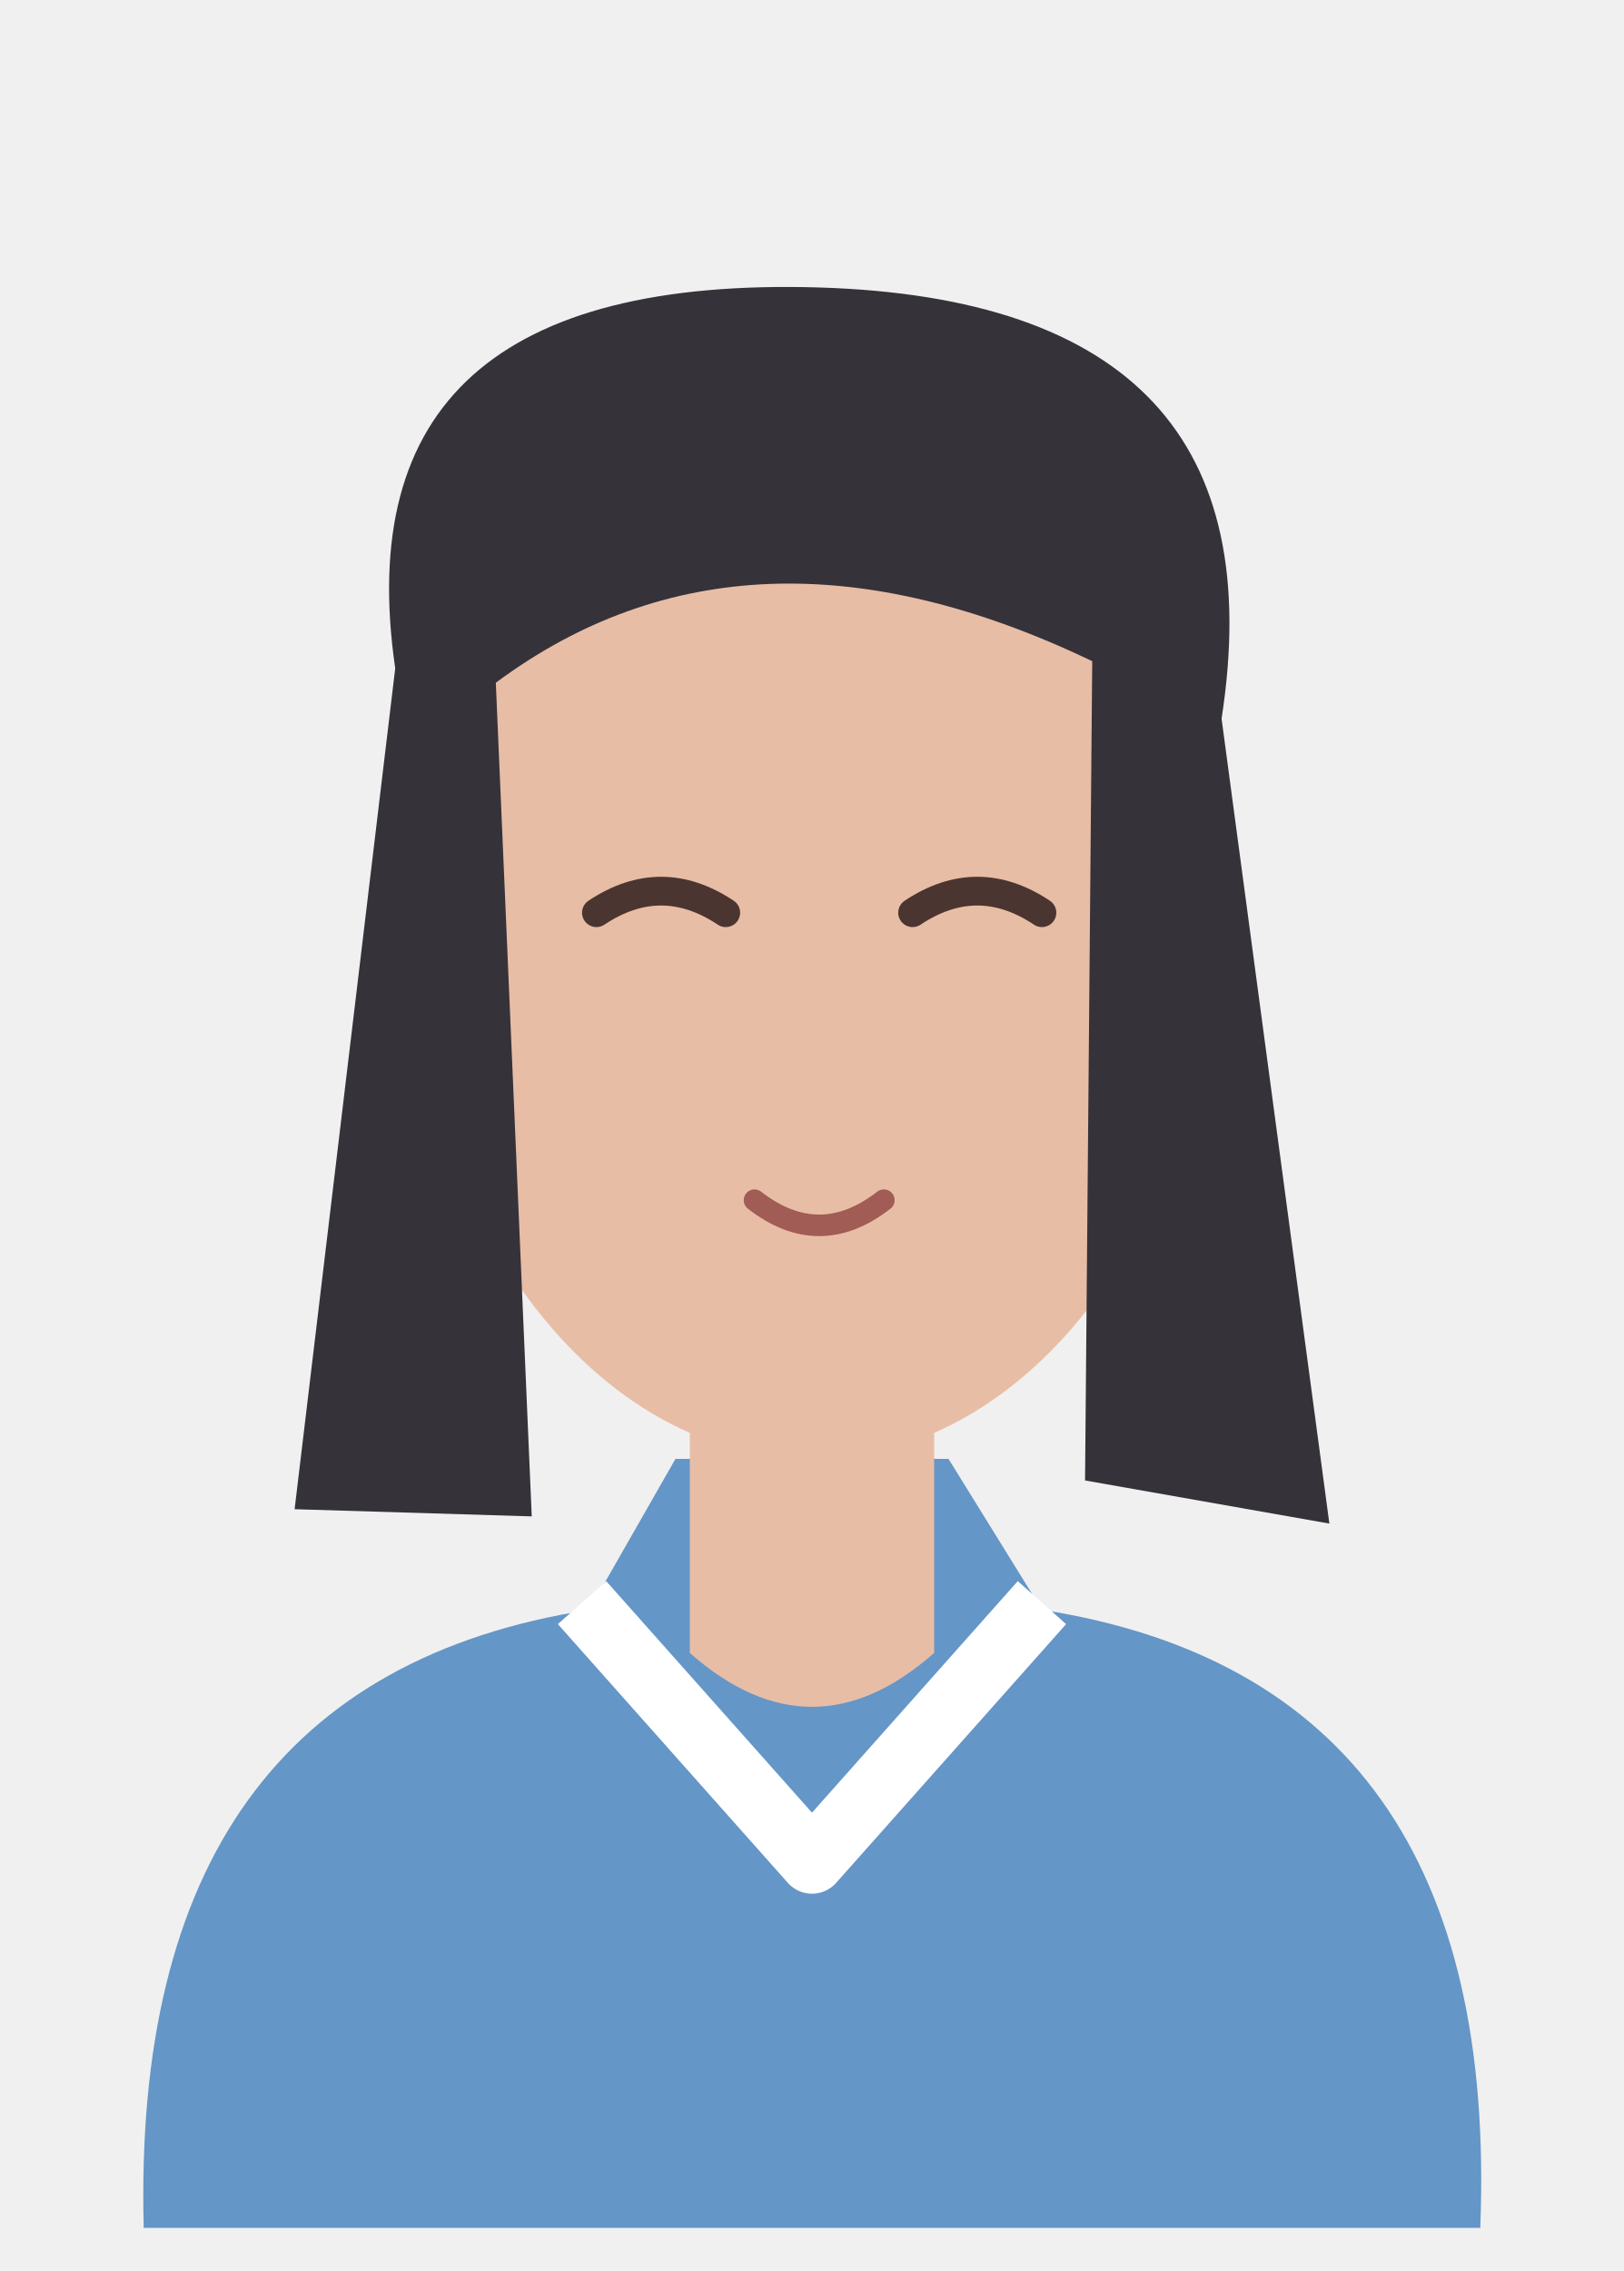
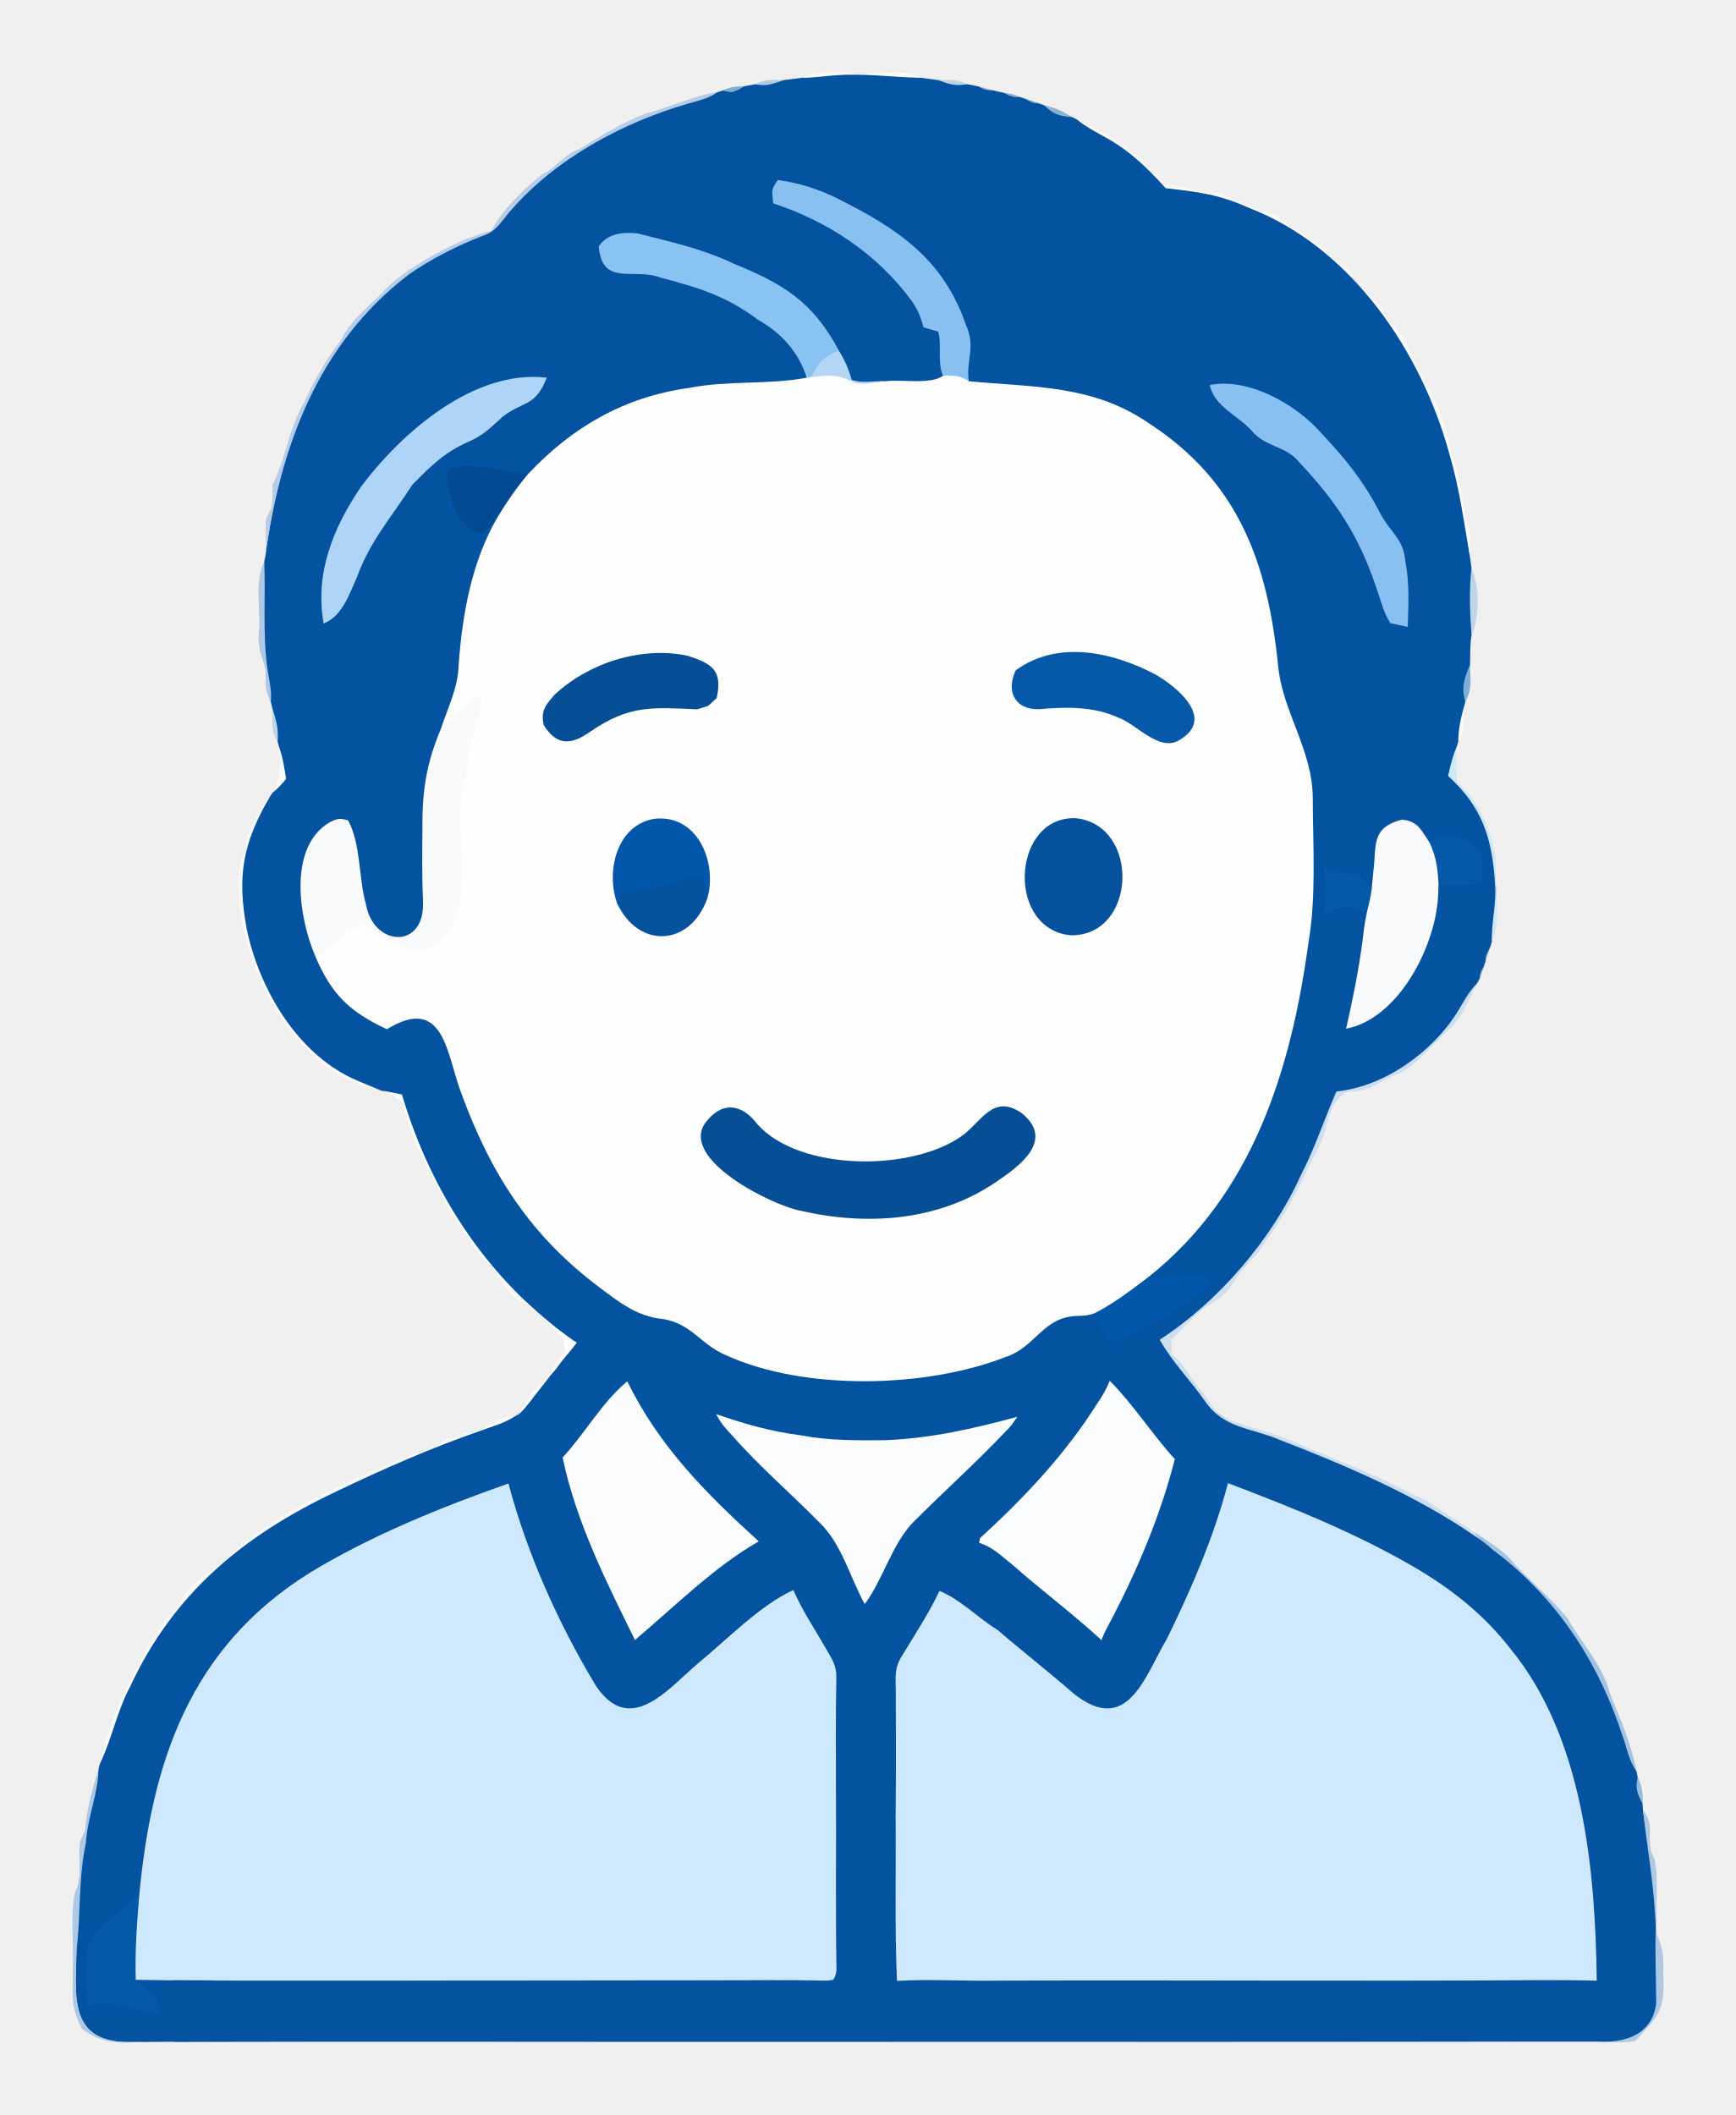
- <svg xmlns="http://www.w3.org/2000/svg" width="226" height="316" viewBox="0 0 226 316">
-   <path d="M20 310Q18 234 82 224L94 203H132L145 224Q209 234 206 310Z" fill="#6496c8" />
-   <path d="M96 194V230Q113 245 130 230V194" fill="#e8bda5" />
-   <ellipse cx="113" cy="123" rx="57" ry="80" fill="#e8bda5" />
-   <path d="M55 93Q47 38 114 40Q179 42 170 100L185 212L151 206L152 92Q104 69 69 95L74 211L41 210Z" fill="#35323a" />
-   <path d="M83 127q9 -6 18 0M127 127q9 -6 18 0" fill="none" stroke="#4b3530" stroke-width="4" stroke-linecap="round" />
-   <path d="M105 167q9 7 18 0" fill="none" stroke="#a05c55" stroke-width="3" stroke-linecap="round" />
-   <path d="M81 223L113 259L145 223" fill="none" stroke="#fff" stroke-width="9" stroke-linejoin="round" />
+ <svg xmlns="http://www.w3.org/2000/svg" width="261" height="318" viewBox="0 0 261 318">
+   <path fill="#0353a1" d="M117.94 12.03l2.58 -0.33c1.77 -0.54 3.49 -0.74 5.27 -0.69c0.24 -0.02 0.49 -0.03 0.73 -0.04c0.16 -0.01 0.33 -0.05 0.5 0.07c1.47 -0.05 2.95 -0.01 4.41 0.07c0.17 -0.11 0.33 -0.07 0.5 -0.06c2.18 0.13 4.33 0.21 6.53 0.65l2.52 0.33c1.97 0.19 2.48 0.52 4.48 0.63l1.58 0.32c1.03 0.29 1.27 0.39 2.31 0.62l1.6 0.36c0.3 0.04 0.53 0.19 0.78 0.32c0.35 -0.2 0.6 -0.14 0.8 0.21c0.28 0.01 0.55 -0.01 0.82 0.1l0.76 0.25c1.06 0.37 1.09 0.46 2.17 0.73l0.7 0.26c1.86 1.11 2.29 1.1 4.31 1.81l0.65 0.35c1.32 0.77 2.48 1.47 3.8 2.2c4.04 2 6.77 4.57 9.56 8.05c4.76 0.53 8.07 0.93 12.47 2.93c5.94 2.22 11.17 5.97 15.57 10.55c0.11 0.11 0.22 0.23 0.33 0.35c0.44 0.47 0.87 0.95 1.3 1.43c0.11 0.12 0.22 0.24 0.32 0.36c6.07 7.02 10.42 15.77 12.77 24.4c1.52 5.1 2.25 10.31 2.97 15.57l0.22 1.62c0.41 3.44 0.56 6.69 0 10.12c-0.26 1.45 -0.17 2.83 -0.22 4.3c-0.33 2.3 -0.88 3.23 -0.71 5.65l-0.23 0.84c-0.21 1.84 -0.55 3.27 -0.83 5.11l-0.22 0.77c-0.37 1.58 -0.72 2.83 -1.12 4.37c5.15 4.67 6.69 9.47 6.97 16.36c0.03 0.41 0.04 0.81 0.04 1.21c0.04 0.17 0.03 0.34 0.02 0.5c-0.07 2.31 -0.54 4.53 -0.63 6.85l-0.23 0.79l-0.66 1.41l-0.07 0.77l-0.22 0.71c-0.35 0.94 -0.43 1.04 -0.7 2l-0.35 0.63c-1.07 1.52 -1.76 2.84 -2.72 4.38c-0.57 0.98 -1.29 1.96 -2.06 2.87c-0.1 0.13 -0.19 0.26 -0.34 0.34c-0.73 0.85 -1.55 1.67 -2.4 2.43c-0.07 0.17 -0.21 0.27 -0.33 0.37c-3.07 2.68 -6.9 4.8 -10.71 5.72c-0.15 0.04 -0.31 0.09 -0.48 0.05c-0.25 0.06 -0.52 0.11 -0.78 0.16c-0.19 0.06 -0.4 0.09 -0.61 0.12c-0.22 0.07 -0.33 0.04 -0.56 0.06c-0.16 0.55 -0.3 0.94 -0.52 1.46c-0.05 0.16 -0.1 0.31 -0.22 0.44c-0.25 0.6 -0.49 1.2 -0.73 1.8c0.07 0.2 -0.03 0.34 -0.09 0.5c-1.06 2.78 -2.13 5.59 -3.6 8.24c-1.89 4.19 -4.51 8.4 -7.55 12.21c-0.1 0.13 -0.19 0.28 -0.37 0.35c-0.52 0.64 -1.06 1.28 -1.6 1.9c-0.05 0.19 -0.18 0.3 -0.29 0.43c-1.31 1.48 -2.72 2.91 -4.16 4.24c-0.12 0.12 -0.22 0.26 -0.44 0.26c-0.16 0.14 -0.31 0.3 -0.5 0.4c-0.54 0.48 -1.08 0.94 -1.62 1.39c-0.13 0.18 -0.31 0.3 -0.47 0.44c-0.04 0.22 -0.19 0.29 -0.32 0.39c-1.31 1.05 -2.54 1.84 -3.91 2.73c1.85 3.29 4.69 5.84 6.72 9.04c0.35 0.51 0.7 0.93 1.09 1.32c0.12 0.12 0.23 0.21 0.32 0.34c0.47 0.42 0.91 0.74 1.42 1.04c0.14 0.05 0.25 0.12 0.38 0.19c2.38 1.27 5.1 1.61 7.89 2.81c10.16 3.79 20.81 8.4 29.75 14.62c0.82 0.46 1.6 0.93 1.97 1.93c0.54 0.41 1.08 0.83 1.62 1.25c9.06 6.96 14.82 16.11 18.37 26.93c0.78 1.86 1.02 3.42 1.82 5.35l0.17 0.81c0.18 2.07 0.4 2.08 0.74 4.11l0.05 0.87c0.82 5.9 1.88 11.88 2.03 17.9c0.01 3.6 0.18 7.58 0.11 11.13c-0.44 3.82 -3.31 5.56 -6.56 5.85c-0.15 0.01 -0.31 0.03 -0.46 0.02c-0.46 0.03 -0.93 0.04 -1.4 0.02c-0.23 -0.01 -0.47 -0.02 -0.7 -0.05c-39.01 0.07 -78.03 0.05 -117.04 0.04c-32.12 0.04 -64.24 -0.07 -96.35 0.02c-0.17 0 -0.34 0.02 -0.5 -0.05c-2.08 0.01 -4.15 0.02 -6.23 0.02c-9.7 0.3 -8.59 -6.73 -8.43 -14.02c-0.08 -3.03 0.06 -6 0.23 -8.97c0.01 -0.16 -0.02 -0.33 0.14 -0.49c0.06 -0.96 0.13 -1.94 0.24 -2.9c-0.1 -0.18 -0.05 -0.35 -0.02 -0.51c0.12 -1.04 0.27 -2.08 0.58 -3.1c0.2 -3.73 1.73 -7.34 2.15 -11.02l0.18 -0.77c1.52 -3.9 2.32 -8.04 4.36 -11.77c3.19 -6.86 7.38 -12.51 12.39 -17.16c0.12 -0.11 0.21 -0.25 0.42 -0.25c1.05 -0.96 2.14 -1.88 3.25 -2.77c0.04 -0.21 0.19 -0.28 0.31 -0.38c4.3 -3.37 9.2 -6.24 14.53 -8.78c4.23 -2.18 8.51 -4.09 12.84 -5.88c0.15 -0.06 0.3 -0.14 0.47 -0.16c0.46 -0.19 0.92 -0.37 1.37 -0.56c0.15 -0.09 0.3 -0.15 0.46 -0.21c2.22 -0.88 4.46 -1.74 6.77 -2.46c1.85 -0.8 3.43 -1.23 5.37 -1.99c0.51 -0.43 0.9 -0.89 1.33 -1.37c-0.03 -0.3 0.14 -0.43 0.28 -0.59c0.05 -0.23 0.19 -0.38 0.33 -0.55c0.08 -0.21 0.12 -0.45 0.65 -0.33c0.84 -1.07 1.7 -2.13 2.52 -3.22c0.06 -0.55 0.36 -0.91 0.9 -1.05c0.96 -1.4 2.1 -2.53 3.1 -3.88c-0.86 0.89 -1 0.78 -0.63 -0.25c-1.02 -0.72 -2.02 -1.47 -2.98 -2.24c-0.13 -0.1 -0.3 -0.15 -0.27 -0.46c-1.27 -1.03 -2.5 -2.11 -3.68 -3.23c-0.3 0.08 -0.37 -0.08 -0.49 -0.2c-1.4 -1.34 -2.75 -2.77 -4.02 -4.23c-0.1 -0.12 -0.21 -0.24 -0.3 -0.38c-0.31 -0.37 -0.63 -0.74 -0.93 -1.12c-0.12 -0.11 -0.22 -0.24 -0.32 -0.37c-5.8 -7.22 -10.02 -15.62 -12.72 -24.71c-0.27 0.06 -0.43 0.03 -0.68 -0.02c-0.16 -0.03 -0.34 0 -0.45 -0.29c-0.32 -0.07 -0.65 -0.11 -0.95 -0.28l-0.86 -0.11c-1.6 -0.34 -3.1 -1 -4.55 -1.67c-8.46 -3.91 -14.2 -13.68 -15.86 -22.55c-1.51 -8.06 -0.62 -13.15 3.62 -19.99l0.41 -0.58c0.5 -0.97 1.09 -1.46 1.86 -2.15c-0.27 -1.67 -0.54 -3.06 -0.88 -4.74l-0.22 -0.8c-0.15 -2.04 -0.55 -3.17 -0.83 -5.17l-0.19 -0.83c-0.42 -1.8 -0.75 -3.16 -0.78 -4.92c-0.86 -5.41 -0.45 -10.82 -0.21 -16.17l0.17 -0.83c2.12 -16.42 7.88 -31.91 21.41 -42.3c2.88 -2.65 7.38 -4.9 11.15 -5.98c0.27 -0.08 0.5 -0.19 0.75 -0.24c0.19 -0.1 0.36 -0.2 0.55 -0.28c0.22 -0.15 0.41 -0.29 0.6 -0.46c0.05 -0.16 0.17 -0.24 0.27 -0.35c0.68 -0.7 1.21 -1.52 1.95 -2.36c6.64 -8.04 16.97 -13.59 26.92 -16.38c1.66 -0.48 2.7 -0.74 4.37 -1.39l0.75 -0.24c1.47 -0.44 0.97 -0.22 2.49 -0.32c0.25 -0.15 0.47 -0.34 0.81 -0.34l1.62 -0.29c1.97 -0.04 2.48 -0.47 4.4 -0.64z" />
+   <path fill="#fefefe" d="M141.8 56.5c0.04 -1.34 1.07 -0.75 1.25 -0.76c1.57 0.08 1.87 -0.45 2.62 1.58c9.64 0.92 18.53 0.51 26.9 6.21c13.56 8.74 17.97 20.89 19.58 36.35c0.62 7.13 5.17 12.72 5.23 20.06c0.01 7.14 0.56 14.83 -0.66 21.89c-2.63 19.12 -8.37 37.69 -24.02 50.16c-1.87 3.07 -4.54 5.12 -8.14 5.47c-0.85 0.32 -1.48 0.36 -2.4 0.39c-5.42 0.05 -6.37 4.76 -11.1 6.23c-11.92 4.63 -30.13 5.05 -41.86 -0.3c-4.13 -1.72 -5.32 -5.12 -10.27 -5.55c-3.45 -0.57 -5.93 -2.5 -8.63 -4.54c-10.44 -7.76 -16.43 -17.05 -20.88 -29.15c-2.27 -5.77 -2.5 -15.14 -11.26 -9.79c-5.59 -2.61 -8.34 -5.26 -10.75 -10.97c1.24 -1.75 5.38 -5.83 7.27 -5.05c1.44 0.16 5.2 3.55 7.62 3.72c8.19 -0.22 6.6 -12.14 5.93 -17.42c-0.36 -3.81 0.53 -6.79 1.19 -10.27c-0.01 -3.73 2.47 -5.69 2.44 -9.51c-2.77 1.24 -2.34 4.08 -5.58 4.36c1.07 -3.26 2.58 -6.14 2.68 -9.66c0.57 -7.68 1.93 -15.4 5.82 -22.15c0.25 -3.01 1.84 -5.29 4.6 -6.51c6.69 -7.11 14.47 -11.61 24.21 -12.96c5.88 -1.17 11.95 -0.44 17.71 -1.54c0.01 -1.35 0.33 -1.06 0.56 -1.1c2.4 -0.15 4.12 -0.77 5.93 1.44c2 0.98 3.29 0.2 5.39 0.19c2.4 -0.32 6.68 0.56 8.62 -0.82z" />
+   <path fill="#cee9fd" d="M184.63 223c9.8 3.7 20.13 7.87 29.11 13.28c5.19 3.18 9.62 6.81 13.37 11.63c10.98 13.41 12.75 33.25 12.97 49.9c-2.69 -0.09 -5.39 -0.08 -8.08 -0.09c-27.33 0.2 -54.67 -0.04 -82 0.08c-4.94 0.09 -10.26 -0.26 -15.14 0.04c-0.35 -8.18 -0.13 -16.64 -0.2 -24.84c0.07 -6.05 0.04 -12.09 0.03 -18.13c0.04 -2.38 -0.4 -3.85 0.97 -5.98c1.94 -3.18 3.98 -6.31 5.6 -9.69c3.17 1.3 5.78 4.07 8.73 5.87c3.75 3.23 7.74 6.34 11.48 9.6c8.06 6.39 10.65 -2.62 13.96 -8.24c3.65 -7.4 7.11 -15.43 9.2 -23.43z" />
+   <path fill="#cee9fd" d="M20.93 285.04c1.89 -20.22 7.66 -37.31 25.59 -48.53c9.15 -5.59 19.83 -9.91 29.93 -13.46c2.78 10.52 7.54 21.13 13.16 30.44c5.21 7.73 10.97 0.27 15.49 -3.53c4.31 -3.52 9.16 -8.59 14.18 -10.89c1.35 3.1 3.23 5.87 4.9 8.8c0.86 1.5 1.58 2.46 1.57 4.28c-0.11 5.18 -0.06 10.63 -0.06 15.86c0.06 9.39 -0.08 18.92 0.08 28.29l-0.13 0.68c-0.07 0.26 -0.2 0.5 -0.38 0.7c-0.31 0.24 -0.66 0.27 -1.02 0.16c-5.64 -0.15 -11.55 -0.03 -17.24 -0.08c-22.66 0.04 -45.34 0.04 -68 0.04c-2.18 0.01 -4.38 -0.01 -6.59 -0.01c-0.16 0 -0.33 0.01 -0.5 -0.03c-1.97 0 -3.94 0 -5.9 -0.01c-0.17 0.04 -0.33 0.03 -0.5 0.03c-1.71 -0.01 -3.43 -0.03 -5.12 -0.06c-1.42 -4.27 -1.15 -8.51 0.54 -12.68z" />
+   <path fill="#fbfcfd" d="M166.86 207.61c3.58 3.61 6.39 8.06 9.78 11.78c-2.11 8.26 -5.47 16.31 -9.4 23.86c-0.6 1.15 -1.22 2.22 -1.68 3.45l-0.04 -0.18c-4.16 -3.84 -8.96 -7.42 -13.23 -11.2c-1.71 -1.33 -2.93 -2.66 -5.07 -3.35l0.13 -0.7c6.64 -6.06 12.86 -12.67 17.66 -20.3c0.77 -1.1 1.33 -2.11 1.85 -3.36z" />
+   <path fill="#fbfcfd" d="M84.59 219.14c3.29 -3.52 6.09 -8.52 9.73 -11.45c4.72 9.72 11.88 16.91 19.76 24.06c-6.69 3.82 -12.65 9.8 -18.54 14.77l-0.05 0.1c-4.34 -8.79 -8.88 -17.82 -10.9 -27.48z" />
+   <path fill="#fbfcfd" d="M107.68 212.62c4.33 1.5 8.2 2.61 12.8 3.2c4.2 0.79 8.29 0.76 12.54 0.72c6.97 -0.27 13.28 -1.72 19.94 -3.52c-0.56 0.81 -1.01 1.51 -1.74 2.19c-4.56 4.81 -9.51 9.22 -14.16 13.91c-3.08 3.43 -4.37 8.51 -7.05 12.06c-2.18 -3.95 -3.51 -9.2 -6.85 -12.31c-4.29 -4.37 -8.97 -8.36 -13.01 -12.97c-1.06 -1.1 -1.76 -1.9 -2.47 -3.28z" />
+   <path fill="#064f97" d="M149.82 177.68c-8.75 5.98 -19.58 6.68 -29.67 4.31c-4.04 -0.79 -17.8 -7.57 -14.18 -13.06c2.48 -3.4 5.53 -3.07 7.92 0.12c6.45 7.16 23.4 7.1 30.86 1.65c2.85 -2.15 4.62 -6.24 8.84 -3.36c5.07 4.07 -0.27 7.98 -3.77 10.34z" />
+   <path fill="#f9fafc" d="M66.28 109.61c2.52 -1.4 3.36 -3.96 6.13 -5.2c0.03 3.82 -2.01 6.74 -2 10.48c-0.66 3.47 -1.54 6.26 -1.18 10.07c0.67 5.29 1.24 18.48 -6.95 17.87c-2.42 -0.17 -6.19 -3.56 -7.62 -3.72c-1.7 0.03 -5.34 4.07 -7.25 4.67c-2.44 -5.64 -4.19 -16.34 2.1 -20.11c1.25 -0.66 1.52 -0.64 2.82 -0.35c1.98 3.7 1.55 8.68 2.72 12.76c1.15 6.18 8.65 6.72 8.56 -0.25c-0.16 -3.6 -0.14 -7.25 -0.1 -10.87c-0.06 -5.81 0.51 -9.99 2.77 -15.35z" />
+   <path fill="#aed5f7" d="M48.66 93.75c-1.35 -7.57 1.43 -14.37 5.59 -20.52c6.07 -8.16 17.04 -17.76 27.96 -16.44c-1.76 4.44 -3.4 3.4 -6.57 5.82c-1.78 1.57 -2.89 2.81 -5.17 3.8c-3.74 1.64 -5.66 3.65 -8.47 6.46c-2.98 4.69 -6.38 8.47 -8.3 13.84c-1.13 2.52 -2.24 5.96 -5.04 7.04z" />
+   <path fill="#f9fafc" d="M206.23 133.79l0.25 -2.68c0.52 -3.94 -0.43 -6.62 4.27 -7.87c2.45 0.17 2.97 1.65 4.21 3.48c2.23 1.69 2.53 3.8 1.33 6.28l-0.08 1.98c-0.47 7.4 -5.93 18.18 -13.82 19.69c0.98 -4.31 1.86 -8.63 2.45 -13.05c0.18 -1.49 0.34 -2.93 0.67 -4.4c-1.01 -1.46 -0.77 -2.48 0.72 -3.43z" />
+   <path fill="#88c0f2" d="M181.9 57.88c5.87 -1.14 13.08 2.95 16.86 7.36c3.72 3.92 6.39 7.31 8.86 12.12c1.53 2.82 3.39 3.61 3.7 7.15c0.62 3.32 0.44 6.41 0.34 9.75l-2.61 -0.56c-1.12 -1.73 -1.46 -3.57 -2.17 -5.47c-2.55 -7.64 -6 -12.87 -11.5 -18.68c-1.98 -2.56 -5.05 -2.24 -7.17 -4.77c-2.03 -2.29 -5.7 -3.68 -6.31 -6.9z" />
+   <path fill="#89c3f4" d="M90.02 37.04c1.36 -1.95 3.61 -2.18 5.82 -1.95c5 1.28 9.83 2.32 14.51 4.57c7.46 3.02 11.89 5.76 15.76 13.02c-1.92 2.42 -1.67 2.23 -4.13 4l-0.68 0.11c-1.26 -3.9 -3.8 -6.71 -7.33 -8.71c-4.8 -3.6 -8.99 -4.84 -14.71 -6.36c-4.13 -1.52 -8.71 1.43 -9.24 -4.68z" />
+   <path fill="#0659a9" d="M152.73 100.77c6.33 -4.59 14.56 -2.75 20.99 0.64c3.31 1.9 9.17 6.71 3.5 9.92c-3 1.73 -6.39 -2.52 -9.14 -3.46c-3.68 -1.67 -7.84 -1.61 -11.78 -1.24c-3.67 0.16 -5.12 -2.69 -3.57 -5.86z" />
+   <path fill="#064f97" d="M81.74 109.01c-0.45 -2.22 0.3 -3 1.67 -4.58c5.11 -4.78 13.06 -7.3 19.96 -5.84c3.7 1.18 5.3 2.21 4.39 6.36l-1.29 1.19l-1.64 0.51c-6.77 -0.3 -10.2 -0.66 -16.01 3.31c-2.87 2.04 -5.05 2.28 -7.08 -0.95z" />
+   <path fill="#88c0f2" d="M116.95 27.06c3.26 0.46 6.17 1.37 9.11 2.86c8.91 4.47 15.79 9.04 19.16 18.91c1.57 3.4 -0.05 5.55 0.45 8.49c-1.37 -0.85 -1.75 -0.79 -3.33 -0.87l-0.54 0.05c-0.93 -2 -0.15 -4.44 -0.73 -6.63l-2.22 -0.66c-0.41 -1.57 -0.9 -2.75 -1.86 -4.09c-5.2 -7.01 -12.5 -11.83 -20.74 -14.55c-0.14 -1.83 -0.41 -1.96 0.7 -3.51z" />
+   <path fill="#04519d" d="M161.06 140.63l-0.86 -0.11c-9.04 -1.82 -7.73 -18.01 1.65 -17.49c9.58 1.12 9.1 17.62 -0.79 17.6z" />
+   <path fill="#0257aa" d="M92.8 135.86c-1.72 -4.74 -0.15 -11.7 5.46 -12.73c6.55 -0.86 9.65 6.46 8.09 11.94c-1.71 -3.83 -0.96 -2.47 -4.25 -1.65c-2.85 1.36 -5.03 0.85 -7.92 1.54c-0.23 0.55 0.11 0.81 -1.38 0.9z" />
+   <path fill="#0659a9" d="M13.14 301.54c-0.04 -2.93 -0.91 -8.72 1.18 -10.98c2.11 -1.72 4.22 -4.13 6.61 -5.52c-0.36 4.26 -0.64 8.37 -0.52 12.66c6.11 0.09 12.46 0.04 18.59 0.1c22.66 -0.04 45.34 -0.04 68 -0.04c5.69 0 11.6 -0.1 17.24 0.04l1.02 -0.12l0.38 -0.7l0.13 -0.68c-0.01 0.44 -0.11 0.85 -0.36 1.22l-0.36 0.38c-2.62 0.04 -5.39 -0.16 -8.04 -0.13c-26.33 0.09 -52.67 0 -79.01 0.06c-5.69 0.02 -11.4 -0.21 -17.08 0.12l0.39 0.56c1.94 1.39 2.16 1.29 2.6 3.61l0.13 0.82c-3.99 -0.34 -6.78 -2.41 -10.9 -1.4z" />
+   <path fill="#0257aa" d="M172.7 191.99c1.69 0.5 8.16 -1.11 8.97 0.15c1.35 1.83 -8.28 6.89 -9.82 7.62c-4.87 2.31 -5.31 3.29 -7.29 -2.3c2.99 -1.53 5.48 -3.47 8.14 -5.47z" />
+   <path fill="#04519d" d="M92.8 135.86l0.69 -1.62c2.89 -0.69 5.44 -0.41 8.29 -1.76c3.29 -0.83 4.17 -1.46 4.57 2.59c-2.56 7.21 -10.26 7.68 -13.55 0.79z" />
+   <path fill="#024b94" d="M74.78 77.8c-1.84 1.96 -2.12 3.63 -4.7 1.21c-1.71 -1.2 -3.15 -6.27 -2.73 -7.96c1.05 -2.33 9.7 0.13 12.03 0.24c-1.73 2.07 -3.21 4.2 -4.6 6.51z" />
+   <path fill="#afc8e3" d="M14.81 266.02c-0.06 3.69 -1.68 7.32 -1.89 11.05c-1.14 5.28 -0.77 10.59 -1.39 15.94c-0.16 7.29 -1.31 14.26 8.39 14.02c34.36 -0.13 68.72 0 103.08 -0.04c39.01 -0.01 78.03 0.01 117.04 -0.06c4.23 0.32 8.43 -0.98 8.98 -5.78c-0.02 -3.54 -0.19 -7.52 -0.07 -11.11c-0.17 -6.03 -1.26 -12.01 -1.93 -17.91c2.04 2.45 0.19 4.66 1.71 7.31c0.8 3.29 0.02 8.02 0.41 11.48c1.02 2.35 0.98 3.46 0.94 6.13c0.28 5.33 -0.82 6.11 -4.17 9.8c-1.38 0.32 -2.6 0.19 -4 0.22l-218 -0.01c-4.7 -0.24 -7.57 1.01 -11.6 -2.02c-1.77 -3.48 -1.37 -5.18 -1.37 -8.98c0.17 -3.23 -0.4 -8.64 0.36 -11.59c1.28 -2.64 0.25 -4.94 0.77 -7.68l0.72 -1.5c0.17 -3.06 1.12 -6.35 2.02 -9.27z" />
+   <path fill="#ccdff1" d="M222.09 147.84c-1.56 3.01 -2.09 5.21 -4.81 7.44c-2.42 2.09 -4.36 5.21 -7.44 6.33c-2.89 1.24 -3.94 2.62 -7.4 2.53c-3.39 2.47 -2.42 4.96 -4.11 8.26c-2.18 4.13 -3.92 8.48 -6.7 12.26c-1.12 1.32 -2.08 3.57 -3.39 4.64c-2.33 1.93 -2.69 4.71 -5.56 6.36c-2.89 1.4 -4.21 3.66 -6.54 5.73l-0.02 2.21c2.26 1.62 2.84 3.85 4.71 5.75c2.24 3.22 2.09 3.64 6.18 4.85c3.33 1.13 6.55 1.93 9.66 3.53c5.34 2.12 10.7 4.3 15.81 6.99c3.52 1.46 6.1 3.92 9.37 5.74c0.25 0.18 0.33 0.41 0.23 0.71c-8.93 -6.22 -19.52 -10.76 -29.64 -14.67c-4.22 -1.81 -8.38 -1.68 -11.22 -5.77c-2.15 -3.11 -5.03 -6 -6.85 -9.3c8.88 -5.76 16.91 -15.13 21.25 -24.8c2.12 -4.08 3.48 -8.35 5.32 -12.52c7.2 -0.73 14.46 -5.92 18.23 -12.02c0.96 -1.54 1.61 -2.94 2.92 -4.25z" />
+   <path fill="#b7cde7" d="M73.89 34.69c1.72 -3.29 4.66 -6.04 7.48 -8.38c2.31 -1.07 3.39 -3.16 5.9 -3.97c3.11 -1.97 6.17 -3.85 9.71 -5.24c3.53 -0.89 7.32 -2.76 10.89 -3.24c-1.47 1 -2.62 1.2 -4.28 1.68c-9.93 2.84 -20.06 8.31 -26.87 16.2c-1.38 1.55 -2.06 3.08 -4.19 3.74c-3.64 1.38 -8.02 3.6 -11.18 5.88c-13.53 10.39 -19.23 25.84 -21.45 42.24c0.21 -1.86 -0.06 -3.71 0.1 -5.57l0.77 -1.62c0.28 -1.2 0.16 -2.28 0.2 -3.5c2.01 -4.01 2.46 -8.51 4.78 -12.46c1.61 -3.56 3.29 -6.34 5.61 -9.48c1.7 -3.36 4.45 -5.01 6.87 -7.79c3.42 -3.31 11.07 -7.4 15.66 -8.49z" />
+   <path fill="#0659a9" d="M214.96 126.72c2.03 -1.44 3.1 -1.36 5.45 -0.35c3.08 1.38 2.37 3.64 2.36 6.47c-2.21 0.25 -4.27 0.27 -6.48 0.16c-0.13 -2.41 -0.32 -4.07 -1.33 -6.28z" />
+   <path fill="#0659a9" d="M199.7 130.71c3.58 1.32 4.36 -0.36 6.53 3.08c-0.17 1.17 -0.43 2.28 -0.72 3.43c-2.67 -0.99 -3.31 -1.17 -5.91 -0.1l-0.46 0.8c-0.13 -2.64 -0.15 -5.22 -0.03 -7.86l0.59 0.65z" />
+   <path fill="#f9fafc" d="M14.99 265.25c1.51 -7.06 5.19 -14.44 9.11 -20.48c0.78 -1.5 2.23 -2.29 2.94 -3.88c1.98 -3.7 5.57 -4.68 8.19 -7.66c3.37 -3.01 8.46 -6.2 12.61 -8.14c5.4 -2.84 10.96 -5.17 16.62 -7.38c2.4 -1.26 4.72 -1.95 7.33 -2.75c2.1 -0.65 3.32 -1.96 5.74 -2.08c-1.71 1.14 -3.39 1.53 -5.28 2.24c-7.56 2.63 -14.68 5.76 -21.89 9.23c-13.78 6.55 -24.26 15.19 -30.79 29.23c-2.01 3.75 -2.75 7.93 -4.58 11.67z" />
+   <path fill="#f9fafc" d="M161.94 17.99c4 1.89 7.88 3.93 10.85 7.3c0.83 0.83 1.6 1.74 2.52 2.48c2.82 0.12 4.87 1.54 7.75 1.2c2.61 1.02 5.97 2.75 8.71 3.3c2.49 2.4 5.78 3.48 8.17 6.11c1.2 1.42 2.6 1.35 3.43 3.18c1.28 1.97 3.6 3.37 4.64 5.41c0.84 1.71 2.54 2.61 3.27 4.56c2.36 5.37 6.34 10.9 6.91 16.82c0.79 1.44 0.81 2.37 1.01 3.97c1.08 1.88 0.59 3.33 1.11 5.22c1.02 2.37 0.72 3.75 0.72 6.29c-0.91 -5.23 -1.59 -10.43 -3.1 -15.54c-4.21 -15.46 -14.77 -31.12 -30.18 -37.05c-4.41 -2 -7.72 -2.42 -12.48 -2.94c-2.98 -3.3 -5.64 -5.85 -9.62 -7.96c-1.31 -0.73 -2.53 -1.4 -3.71 -2.35z" />
+   <path fill="#a4c4e1" d="M221.85 230.46c2.28 1.64 4.05 2.44 5.89 4.72c2.35 2.54 5.9 5.57 7.95 8.16c2.21 3.88 5.32 7.02 6.43 11.46c1.58 3.79 3.13 7.4 3.94 11.54c-1.19 -1.69 -1.4 -3.38 -2.08 -5.27c-3.54 -10.82 -9.27 -19.79 -18.13 -26.99c-0.54 -0.43 -1.05 -0.87 -1.62 -1.25c-0.69 -0.63 -1.37 -1.15 -2.15 -1.66l-0.23 -0.71z" />
+   <path fill="#f9fafc" d="M40.57 119.79c-4.05 6.94 -4.97 11.9 -3.46 19.95c1.86 8.84 7.39 18.37 15.8 22.37c1.46 0.67 2.98 1.25 4.45 1.89c-2.89 -0.4 -7.52 -2.73 -9.65 -4.74c-4.64 -4.09 -7.61 -9.1 -9.76 -14.87c-1.69 -5.31 -2.48 -9.06 -1.89 -14.69c0.95 -1.51 0.95 -2.16 1.05 -3.9c1.18 -2.11 1.73 -4.24 3.46 -6.01z" />
+   <path fill="#fefefe" d="M58.22 164.11l2.21 0.45c4.42 14.86 12.94 27.93 25.69 36.92c-0.65 1.55 -1.56 2.96 -2.51 4.34l-0.91 1.05c-1.01 1.14 -1.66 1.95 -2.51 3.22l-0.39 0.54l-0.42 0.51l-0.39 0.48c-0.43 0.48 -0.84 1.03 -1.46 1.26c1.48 -1.23 1.72 -3.02 3.29 -4.24c1.95 -1.5 2.34 -3.73 4.2 -5.26l-0.39 -2.33c-2.28 -1.88 -3.53 -4.06 -6.28 -5.38c-2.37 -1.5 -2.96 -3.25 -4.49 -5.26c-2.85 -2.56 -4.49 -6.16 -6.76 -9.19c-2.25 -4.75 -5.46 -9.94 -6.41 -15.16c-0.86 -0.68 -1.49 -1.44 -2.47 -1.95z" />
+   <path fill="#b4d6f6" d="M126.11 52.68c0.92 1.5 1.47 2.74 1.94 4.43c1.66 0.59 3.4 0.1 5.13 0.21c-2.08 0.12 -3.42 0.87 -5.42 -0.11c-2.27 -1.08 -3.38 -0.67 -5.78 -0.53c1.3 -2.44 1.6 -2.76 4.13 -4z" />
+   <path fill="#afc8e3" d="M39.73 84.43c0.23 5.3 -0.27 10.7 0.48 16.13c0.25 1.73 0.68 3.18 0.51 4.96c-1.1 -2.06 -0.66 -3.09 -0.82 -5.13c-0.64 -2.05 -1.18 -2.94 -0.98 -5.38c0.32 -3.44 -0.72 -7.41 0.81 -10.58z" />
+   <path fill="#cee9fd" d="M219.04 112.24c-0.16 1.92 -0.18 3.56 0.13 5.47c3.38 2.74 5.48 8.06 5.77 12.26c-0.4 3.5 0.93 8.41 -0.62 11.56c-0.11 -2.89 0.71 -5.63 0.47 -8.56c-0.41 -6.89 -1.91 -11.63 -7.07 -16.31c0.36 -1.54 0.67 -2.96 1.32 -4.42z" />
+   <path fill="#bed4e7" d="M221.25 85.45c1.29 2.88 1.21 7.22 0 10.12c-0.24 -3.33 -0.39 -6.81 0 -10.12z" />
+   <path fill="#f9fafc" d="M120.52 11.7c3.35 -1.52 7.88 -0.41 11.52 -0.75c2.45 0.13 4.16 -0.48 6.42 0.75c-4.23 -0.08 -8.4 -0.69 -12.65 -0.39c-1.77 0.11 -3.5 0.4 -5.29 0.39z" />
+   <path fill="#f9fafc" d="M41.96 112.32c0.58 1.6 0.79 3.12 1.06 4.79c-0.64 0.8 -1.27 1.44 -2.04 2.1c1.36 -2.56 1.15 -4.09 0.98 -6.89z" />
+   <path fill="#80aed4" d="M221.03 99.87c-0.01 2.29 0.41 3.53 -0.71 5.65c-0.68 -2.29 -0.11 -3.54 0.71 -5.65z" />
+   <path fill="#bed4e7" d="M40.91 106.35c0.59 1.9 1.01 3.14 0.83 5.17c-1.13 -1.92 -0.7 -3.06 -0.83 -5.17z" />
+   <path fill="#8db3d3" d="M156.98 15.83c1.71 0.36 2.82 0.91 4.31 1.81c-2.07 -0.23 -2.77 -0.35 -4.31 -1.81z" />
+   <path fill="#f9fafc" d="M220.09 106.36c-0.17 2.09 0.39 3.23 -0.83 5.11c0 -1.85 0.35 -3.34 0.83 -5.11z" />
+   <path fill="#bed4e7" d="M140.98 12.03c1.86 -0.01 2.75 -0.21 4.48 0.63c-1.95 0.33 -2.66 -0.01 -4.48 -0.63z" />
+   <path fill="#98bad8" d="M246.23 267.15c0.71 1.61 0.81 2.36 0.74 4.11c-0.84 -1.8 -1.1 -2.11 -0.74 -4.11z" />
+   <path fill="#afc8e3" d="M113.54 12.67c1.7 -0.86 2.56 -0.62 4.4 -0.64c-1.8 0.55 -2.49 1 -4.4 0.64z" />
+   <path fill="#f9fafc" d="M86.73 201.87c-1 1.35 -2.16 2.56 -3.12 3.95c0.83 -1.45 1.73 -2.86 2.51 -4.34l0.61 0.39z" />
+   <path fill="#80aed4" d="M108.62 13.62c1.26 -0.6 1.92 -0.6 3.3 -0.66l-0.75 0.45c-1.3 0.61 -1.23 0.47 -2.55 0.21z" />
+   <path fill="#8fafd3" d="M150.95 13.96l0.83 0.11l0.81 0.21l0.76 0.31l-0.83 -0.01l-0.82 -0.22l-0.75 -0.4z" />
+   <path fill="#f9fafc" d="M82.7 206.87c-0.81 1.1 -1.67 2.15 -2.51 3.22c0.74 -1.34 1.41 -2.17 2.51 -3.22z" />
+   <path fill="#afc8e3" d="M147.04 12.98l2.31 0.62c-1.05 -0.03 -1.36 -0.15 -2.31 -0.62z" />
+   <path fill="#78a2cc" d="M224.09 142.32l-0.73 2.18l0.07 -0.77l0.66 -1.41z" />
+   <path fill="#78a2cc" d="M154.11 14.84l2.17 0.73c-1.1 -0.04 -1.23 -0.16 -2.17 -0.73z" />
+   <path fill="#78a2cc" d="M223.14 145.21l-0.7 2c0.07 -0.98 0.18 -1.17 0.7 -2z" />
+   <path fill="#ccdff1" d="M224.23 232.83c0.57 0.38 1.08 0.82 1.62 1.25l-1.62 -1.25z" />
</svg>
